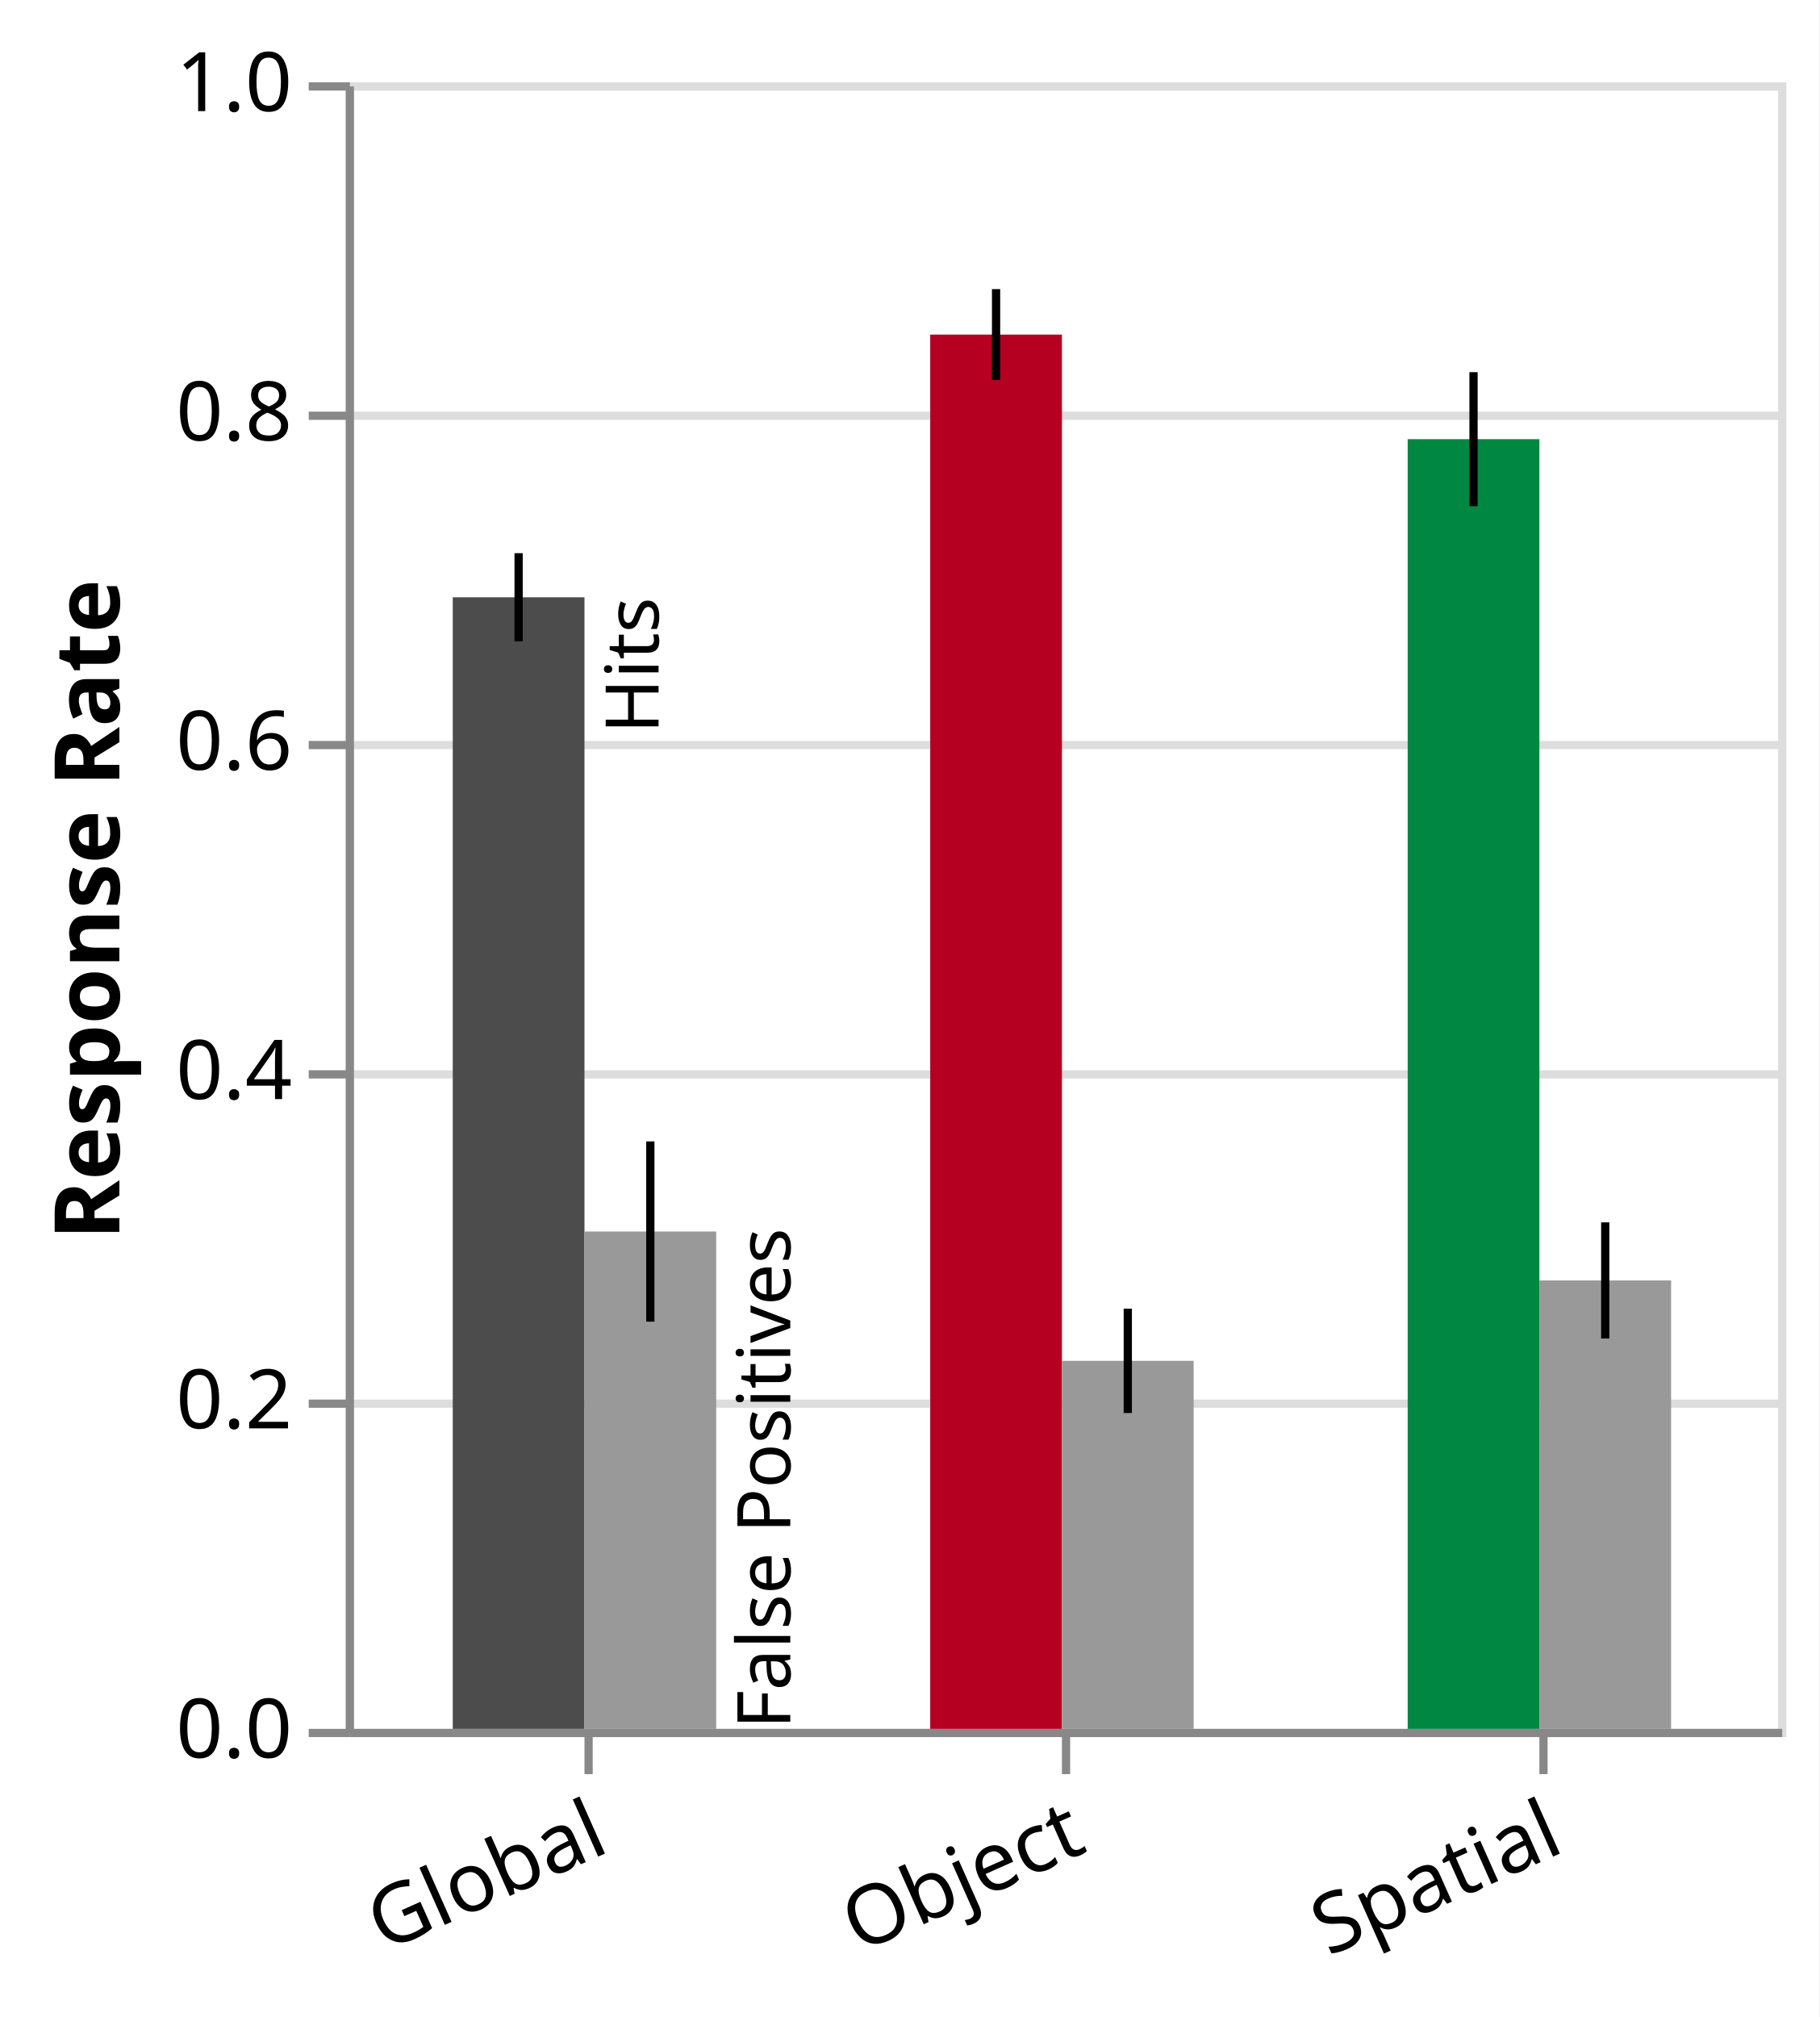
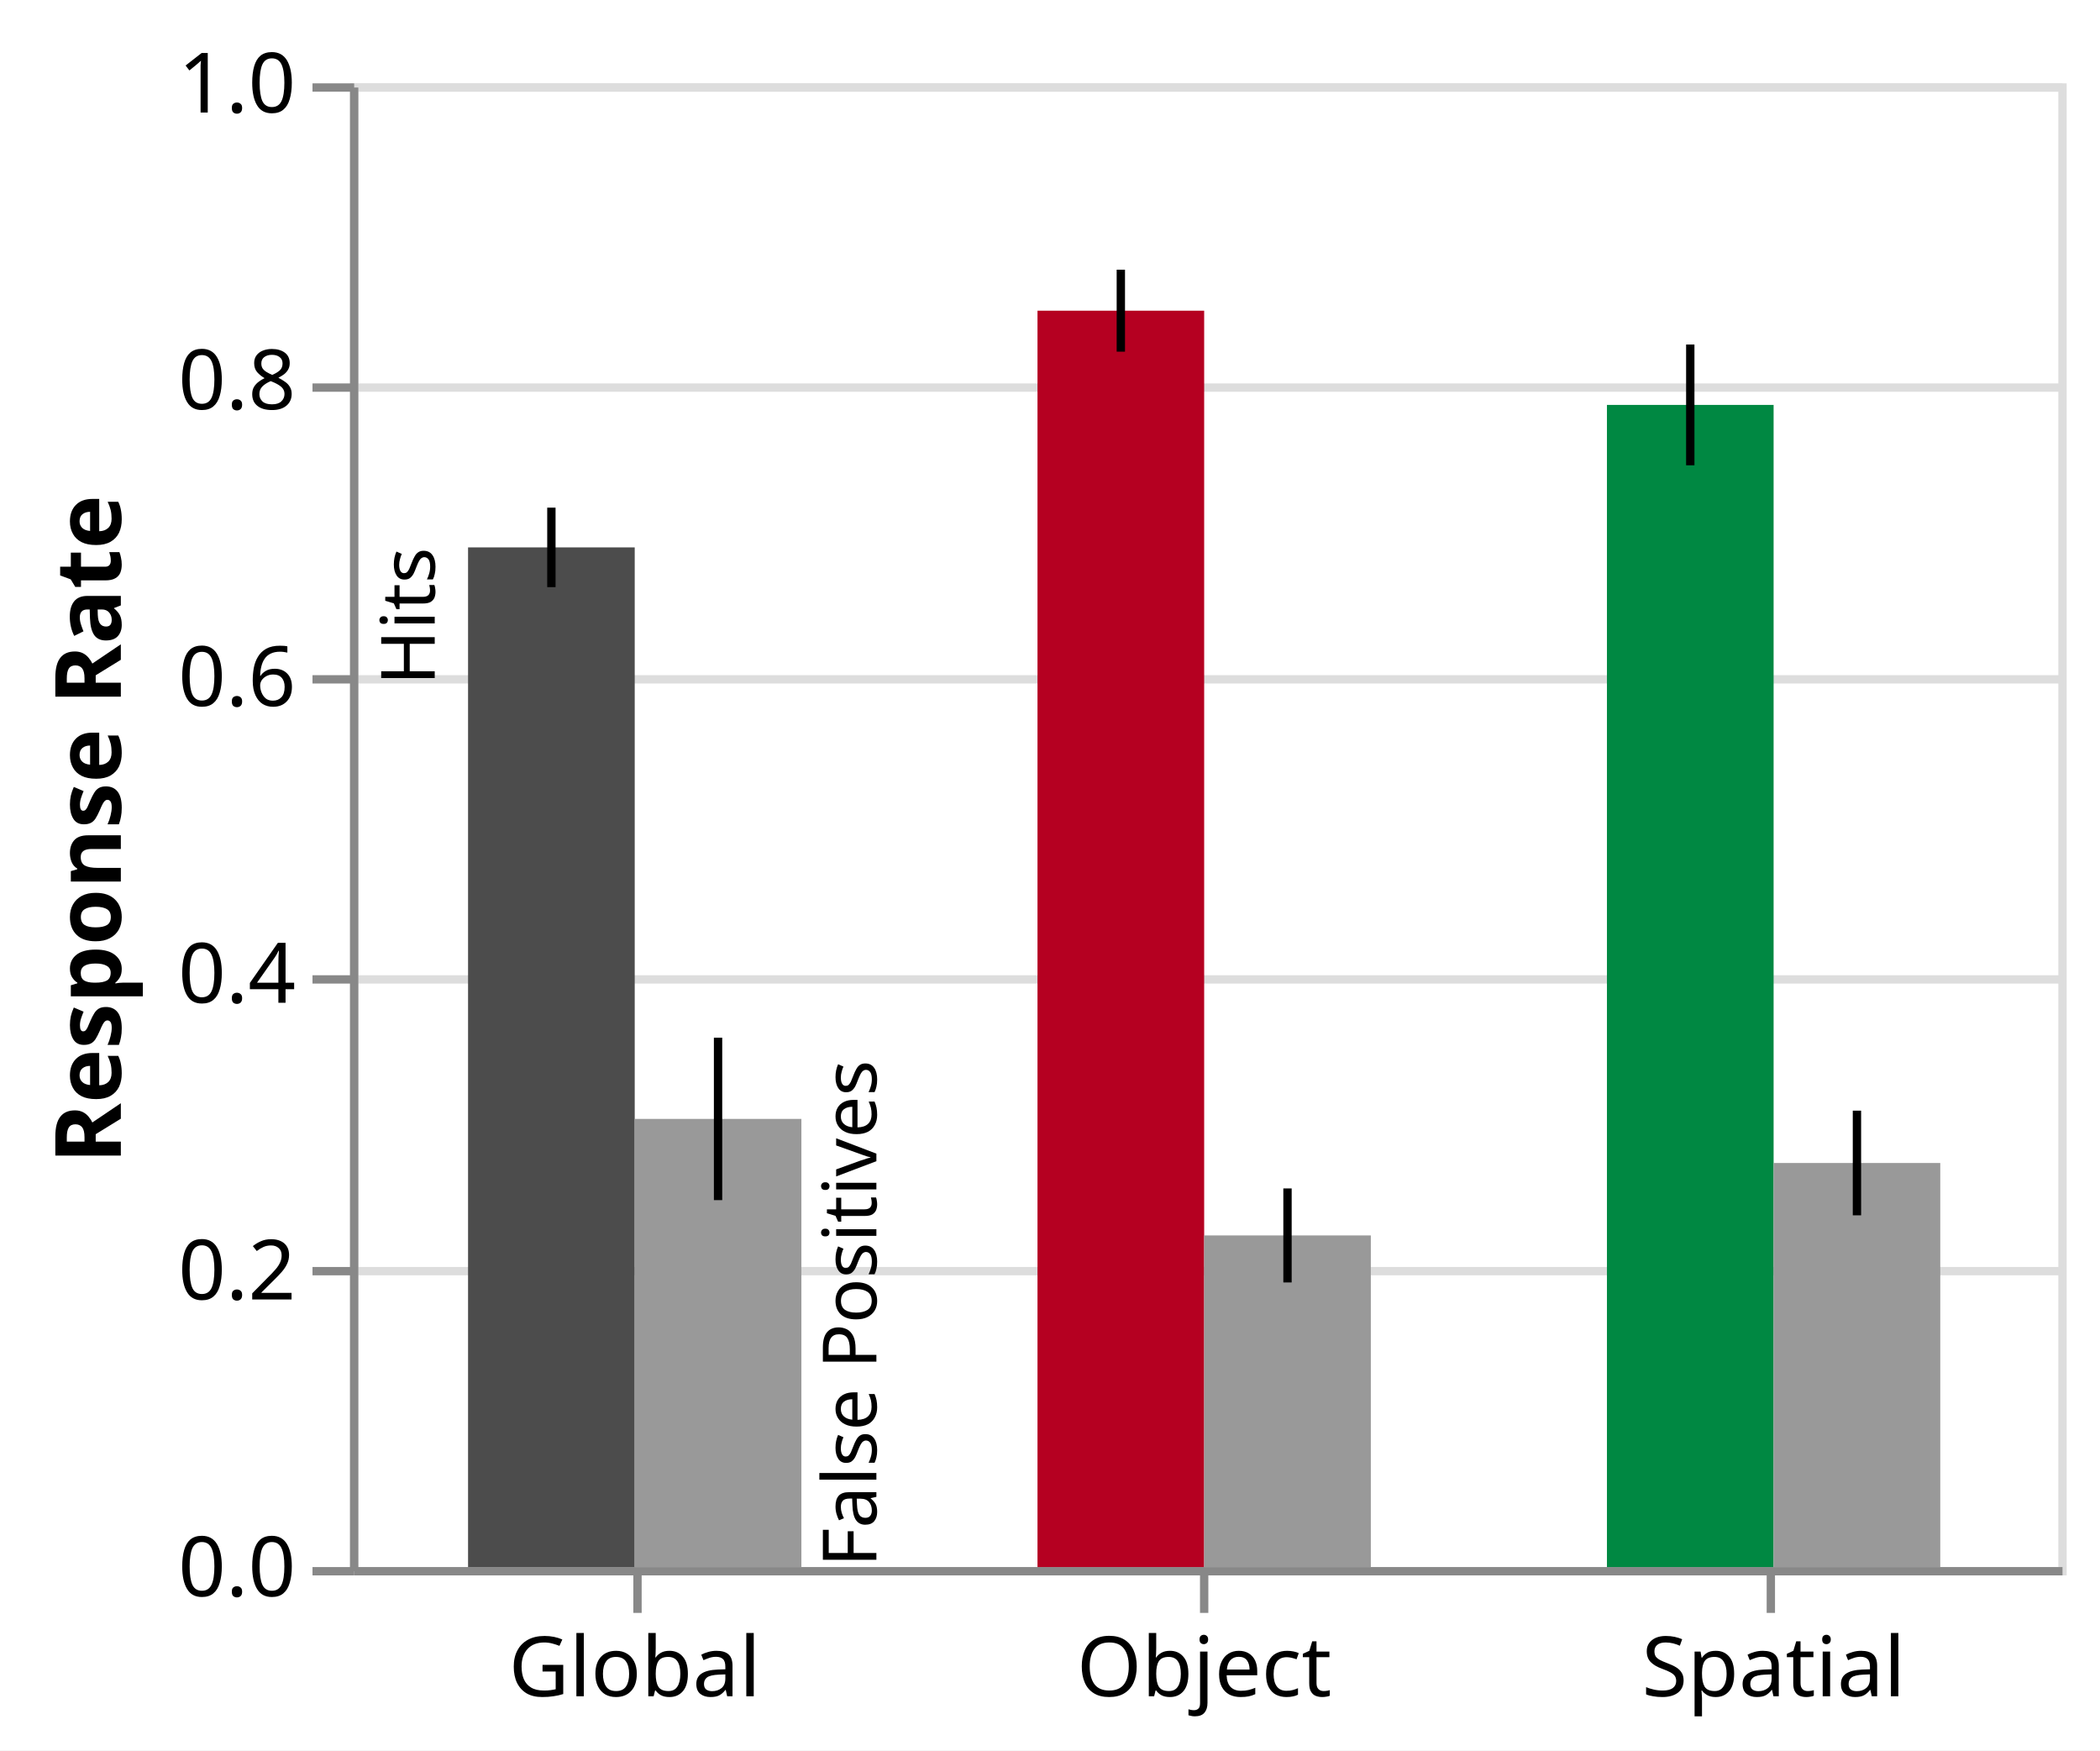
- <svg xmlns="http://www.w3.org/2000/svg" class="marks" width="221" height="245" viewBox="0 0 221 245" version="1.1">
-   <rect width="221" height="245" fill="white" />
+ <svg xmlns="http://www.w3.org/2000/svg" class="marks" width="252" height="210" viewBox="0 0 252 210" version="1.1">
+   <rect width="252" height="210" fill="white" />
  <g fill="none" stroke-miterlimit="10" transform="translate(42,10)">
    <g class="mark-group role-frame root" role="graphics-object" aria-roledescription="group mark container">
      <g transform="translate(0,0)">
-         <path class="background" aria-hidden="true" d="M0.5,0.5h174v200h-174Z" stroke="#ddd" />
+         <path class="background" aria-hidden="true" d="M0.5,0.5h205v178h-205Z" stroke="#ddd" />
        <g>
          <g class="mark-group role-axis" aria-hidden="true">
            <g transform="translate(0.5,0.5)">
              <path class="background" aria-hidden="true" d="M0,0h0v0h0Z" pointer-events="none" />
              <g>
                <g class="mark-rule role-axis-grid" pointer-events="none">
-                   <line transform="translate(0,200)" x2="174" y2="0" stroke="#ddd" stroke-width="1" opacity="1" />
-                   <line transform="translate(0,160)" x2="174" y2="0" stroke="#ddd" stroke-width="1" opacity="1" />
-                   <line transform="translate(0,120)" x2="174" y2="0" stroke="#ddd" stroke-width="1" opacity="1" />
-                   <line transform="translate(0,80)" x2="174" y2="0" stroke="#ddd" stroke-width="1" opacity="1" />
-                   <line transform="translate(0,40)" x2="174" y2="0" stroke="#ddd" stroke-width="1" opacity="1" />
-                   <line transform="translate(0,0)" x2="174" y2="0" stroke="#ddd" stroke-width="1" opacity="1" />
+                   <line transform="translate(0,178)" x2="205" y2="0" stroke="#ddd" stroke-width="1" opacity="1" />
+                   <line transform="translate(0,142)" x2="205" y2="0" stroke="#ddd" stroke-width="1" opacity="1" />
+                   <line transform="translate(0,107)" x2="205" y2="0" stroke="#ddd" stroke-width="1" opacity="1" />
+                   <line transform="translate(0,71)" x2="205" y2="0" stroke="#ddd" stroke-width="1" opacity="1" />
+                   <line transform="translate(0,36)" x2="205" y2="0" stroke="#ddd" stroke-width="1" opacity="1" />
+                   <line transform="translate(0,0)" x2="205" y2="0" stroke="#ddd" stroke-width="1" opacity="1" />
                </g>
              </g>
              <path class="foreground" aria-hidden="true" d="" pointer-events="none" display="none" />
            </g>
          </g>
          <g class="mark-group role-axis" role="graphics-symbol" aria-roledescription="axis" aria-label="X-axis for a discrete scale with 3 values: global, object, spatial">
-             <g transform="translate(0.5,200.5)">
+             <g transform="translate(0.5,178.5)">
              <path class="background" aria-hidden="true" d="M0,0h0v0h0Z" pointer-events="none" />
              <g>
                <g class="mark-rule role-axis-tick" pointer-events="none">
-                   <line transform="translate(29,0)" x2="0" y2="5" stroke="#888" stroke-width="1" opacity="1" />
-                   <line transform="translate(87,0)" x2="0" y2="5" stroke="#888" stroke-width="1" opacity="1" />
-                   <line transform="translate(145,0)" x2="0" y2="5" stroke="#888" stroke-width="1" opacity="1" />
+                   <line transform="translate(34,0)" x2="0" y2="5" stroke="#888" stroke-width="1" opacity="1" />
+                   <line transform="translate(102,0)" x2="0" y2="5" stroke="#888" stroke-width="1" opacity="1" />
+                   <line transform="translate(170,0)" x2="0" y2="5" stroke="#888" stroke-width="1" opacity="1" />
                </g>
                <g class="mark-text role-axis-label" pointer-events="none">
-                   <text text-anchor="end" transform="translate(28.5,7) rotate(336) translate(0,8)" font-family="sans-serif" font-size="10px" fill="#000" opacity="1">Global</text>
-                   <text text-anchor="end" transform="translate(86.5,7) rotate(336) translate(0,8)" font-family="sans-serif" font-size="10px" fill="#000" opacity="1">Object</text>
-                   <text text-anchor="end" transform="translate(144.5,7) rotate(336) translate(0,8)" font-family="sans-serif" font-size="10px" fill="#000" opacity="1">Spatial</text>
+                   <text text-anchor="middle" transform="translate(33.66667,15)" font-family="sans-serif" font-size="10px" fill="#000" opacity="1">Global</text>
+                   <text text-anchor="middle" transform="translate(102,15)" font-family="sans-serif" font-size="10px" fill="#000" opacity="1">Object</text>
+                   <text text-anchor="middle" transform="translate(170.3333,15)" font-family="sans-serif" font-size="10px" fill="#000" opacity="1">Spatial</text>
                </g>
                <g class="mark-rule role-axis-domain" pointer-events="none">
-                   <line transform="translate(0,0)" x2="174" y2="0" stroke="#888" stroke-width="1" opacity="1" />
+                   <line transform="translate(0,0)" x2="205" y2="0" stroke="#888" stroke-width="1" opacity="1" />
                </g>
              </g>
              <path class="foreground" aria-hidden="true" d="" pointer-events="none" display="none" />
            </g>
          </g>
          <g class="mark-group role-axis" role="graphics-symbol" aria-roledescription="axis" aria-label="Y-axis titled 'Response Rate' for a linear scale with values from 0.0 to 1.0">
            <g transform="translate(0.5,0.5)">
              <path class="background" aria-hidden="true" d="M0,0h0v0h0Z" pointer-events="none" />
              <g>
                <g class="mark-rule role-axis-tick" pointer-events="none">
-                   <line transform="translate(0,200)" x2="-5" y2="0" stroke="#888" stroke-width="1" opacity="1" />
-                   <line transform="translate(0,160)" x2="-5" y2="0" stroke="#888" stroke-width="1" opacity="1" />
-                   <line transform="translate(0,120)" x2="-5" y2="0" stroke="#888" stroke-width="1" opacity="1" />
-                   <line transform="translate(0,80)" x2="-5" y2="0" stroke="#888" stroke-width="1" opacity="1" />
-                   <line transform="translate(0,40)" x2="-5" y2="0" stroke="#888" stroke-width="1" opacity="1" />
+                   <line transform="translate(0,178)" x2="-5" y2="0" stroke="#888" stroke-width="1" opacity="1" />
+                   <line transform="translate(0,142)" x2="-5" y2="0" stroke="#888" stroke-width="1" opacity="1" />
+                   <line transform="translate(0,107)" x2="-5" y2="0" stroke="#888" stroke-width="1" opacity="1" />
+                   <line transform="translate(0,71)" x2="-5" y2="0" stroke="#888" stroke-width="1" opacity="1" />
+                   <line transform="translate(0,36)" x2="-5" y2="0" stroke="#888" stroke-width="1" opacity="1" />
                  <line transform="translate(0,0)" x2="-5" y2="0" stroke="#888" stroke-width="1" opacity="1" />
                </g>
                <g class="mark-text role-axis-label" pointer-events="none">
-                   <text text-anchor="end" transform="translate(-7,203)" font-family="sans-serif" font-size="10px" fill="#000" opacity="1">0.0</text>
-                   <text text-anchor="end" transform="translate(-7,163)" font-family="sans-serif" font-size="10px" fill="#000" opacity="1">0.2</text>
-                   <text text-anchor="end" transform="translate(-7,123)" font-family="sans-serif" font-size="10px" fill="#000" opacity="1">0.4</text>
-                   <text text-anchor="end" transform="translate(-7,83)" font-family="sans-serif" font-size="10px" fill="#000" opacity="1">0.6</text>
-                   <text text-anchor="end" transform="translate(-7,43)" font-family="sans-serif" font-size="10px" fill="#000" opacity="1">0.8</text>
+                   <text text-anchor="end" transform="translate(-7,181)" font-family="sans-serif" font-size="10px" fill="#000" opacity="1">0.0</text>
+                   <text text-anchor="end" transform="translate(-7,145.4)" font-family="sans-serif" font-size="10px" fill="#000" opacity="1">0.2</text>
+                   <text text-anchor="end" transform="translate(-7,109.8)" font-family="sans-serif" font-size="10px" fill="#000" opacity="1">0.4</text>
+                   <text text-anchor="end" transform="translate(-7,74.2)" font-family="sans-serif" font-size="10px" fill="#000" opacity="1">0.6</text>
+                   <text text-anchor="end" transform="translate(-7,38.6)" font-family="sans-serif" font-size="10px" fill="#000" opacity="1">0.8</text>
                  <text text-anchor="end" transform="translate(-7,3)" font-family="sans-serif" font-size="10px" fill="#000" opacity="1">1.0</text>
                </g>
                <g class="mark-rule role-axis-domain" pointer-events="none">
-                   <line transform="translate(0,200)" x2="0" y2="-200" stroke="#888" stroke-width="1" opacity="1" />
+                   <line transform="translate(0,178)" x2="0" y2="-178" stroke="#888" stroke-width="1" opacity="1" />
                </g>
                <g class="mark-text role-axis-title" pointer-events="none">
-                   <text text-anchor="middle" transform="translate(-26,100) rotate(-90) translate(0,-2)" font-family="sans-serif" font-size="11px" font-weight="bold" fill="#000" opacity="1">Response Rate</text>
+                   <text text-anchor="middle" transform="translate(-26,89) rotate(-90) translate(0,-2)" font-family="sans-serif" font-size="11px" font-weight="bold" fill="#000" opacity="1">Response Rate</text>
                </g>
              </g>
              <path class="foreground" aria-hidden="true" d="" pointer-events="none" display="none" />
            </g>
          </g>
          <g class="mark-rect role-mark layer_0_marks" role="graphics-object" aria-roledescription="rect mark container">
-             <path aria-label=": global; Response Rate: 0.687244152047; condition: global" role="graphics-symbol" aria-roledescription="bar" d="M13,62.551h16v137.449h-16Z" fill="#4C4C4C" />
-             <path aria-label=": spatial; Response Rate: 0.783274853801; condition: spatial" role="graphics-symbol" aria-roledescription="bar" d="M129,43.345h16v156.655h-16Z" fill="#008842" />
-             <path aria-label=": object; Response Rate: 0.846783625731; condition: object" role="graphics-symbol" aria-roledescription="bar" d="M71,30.643h16v169.357h-16Z" fill="#B50021" />
+             <path aria-label=": global; Response Rate: 0.687244152047; condition: global" role="graphics-symbol" aria-roledescription="bar" d="M14.167,55.671h20v122.329h-20Z" fill="#4C4C4C" />
+             <path aria-label=": spatial; Response Rate: 0.783274853801; condition: spatial" role="graphics-symbol" aria-roledescription="bar" d="M150.833,38.577h20v139.423h-20Z" fill="#008842" />
+             <path aria-label=": object; Response Rate: 0.846783625731; condition: object" role="graphics-symbol" aria-roledescription="bar" d="M82.5,27.273h20v150.727h-20Z" fill="#B50021" />
          </g>
          <g class="mark-rect role-mark layer_1_marks" role="graphics-object" aria-roledescription="rect mark container">
-             <path aria-label=": global; pmean: 0.302046783626" role="graphics-symbol" aria-roledescription="bar" d="M29,139.591h16v60.409h-16Z" fill="#999999" />
-             <path aria-label=": spatial; pmean: 0.272339181287" role="graphics-symbol" aria-roledescription="bar" d="M145,145.532h16v54.468h-16Z" fill="#999999" />
-             <path aria-label=": object; pmean: 0.22350877193" role="graphics-symbol" aria-roledescription="bar" d="M87,155.298h16v44.702h-16Z" fill="#999999" />
+             <path aria-label=": global; pmean: 0.302046783626" role="graphics-symbol" aria-roledescription="bar" d="M34.167,124.236h20v53.764h-20Z" fill="#999999" />
+             <path aria-label=": spatial; pmean: 0.272339181287" role="graphics-symbol" aria-roledescription="bar" d="M170.833,129.524h20v48.476h-20Z" fill="#999999" />
+             <path aria-label=": object; pmean: 0.22350877193" role="graphics-symbol" aria-roledescription="bar" d="M102.5,138.215h20v39.785h-20Z" fill="#999999" />
          </g>
          <g class="mark-rule role-mark layer_2_marks" role="graphics-object" aria-roledescription="rule mark container">
-             <line aria-label=": 0.714031880418; lower: 0.660456423676" role="graphics-symbol" aria-roledescription="rule mark" transform="translate(21,57.19362)" x2="0" y2="10.715" stroke="black" />
-             <line aria-label=": 0.823970654401; lower: 0.742579053201" role="graphics-symbol" aria-roledescription="rule mark" transform="translate(137,35.20587)" x2="0" y2="16.278" stroke="black" />
-             <line aria-label=": 0.874408444311; lower: 0.819158807151" role="graphics-symbol" aria-roledescription="rule mark" transform="translate(79,25.11831)" x2="0" y2="11.05" stroke="black" />
+             <line aria-label=": 0.714031880418; lower: 0.660456423676" role="graphics-symbol" aria-roledescription="rule mark" transform="translate(24.16667,50.90233)" x2="0" y2="9.536" stroke="black" />
+             <line aria-label=": 0.823970654401; lower: 0.742579053201" role="graphics-symbol" aria-roledescription="rule mark" transform="translate(160.8333,31.33322)" x2="0" y2="14.488" stroke="black" />
+             <line aria-label=": 0.874408444311; lower: 0.819158807151" role="graphics-symbol" aria-roledescription="rule mark" transform="translate(92.5,22.3553)" x2="0" y2="9.834" stroke="black" />
          </g>
          <g class="mark-rule role-mark layer_3_marks" role="graphics-object" aria-roledescription="rule mark container">
-             <line aria-label=": 0.35678203728; lower: 0.247311529972" role="graphics-symbol" aria-roledescription="rule mark" transform="translate(37,128.6436)" x2="0" y2="21.894" stroke="black" />
-             <line aria-label=": 0.307611829123; lower: 0.23706653345" role="graphics-symbol" aria-roledescription="rule mark" transform="translate(153,138.4776)" x2="0" y2="14.109" stroke="black" />
-             <line aria-label=": 0.255187634981; lower: 0.191829908879" role="graphics-symbol" aria-roledescription="rule mark" transform="translate(95,148.9625)" x2="0" y2="12.672" stroke="black" />
+             <line aria-label=": 0.35678203728; lower: 0.247311529972" role="graphics-symbol" aria-roledescription="rule mark" transform="translate(44.16667,114.4928)" x2="0" y2="19.486" stroke="black" />
+             <line aria-label=": 0.307611829123; lower: 0.23706653345" role="graphics-symbol" aria-roledescription="rule mark" transform="translate(180.8333,123.2451)" x2="0" y2="12.557" stroke="black" />
+             <line aria-label=": 0.255187634981; lower: 0.191829908879" role="graphics-symbol" aria-roledescription="rule mark" transform="translate(112.5,132.5766)" x2="0" y2="11.278" stroke="black" />
          </g>
          <g class="mark-text role-mark layer_4_marks" role="graphics-object" aria-roledescription="text mark container">
-             <text aria-label=": global; Mean of pmean: 0.687244152047" role="graphics-symbol" aria-roledescription="text mark" text-anchor="end" transform="translate(29,62.55117) rotate(-90) translate(0,9)" font-family="sans-serif" font-size="9px" fill="black">Hits</text>
+             <text aria-label=": global; Mean of pmean: 0.687244152047" role="graphics-symbol" aria-roledescription="text mark" text-anchor="end" transform="translate(34.16667,55.67054) rotate(-90) translate(0,-24)" font-family="sans-serif" font-size="9px" fill="black">Hits</text>
          </g>
          <g class="mark-text role-mark layer_5_marks" role="graphics-object" aria-roledescription="text mark container">
-             <text aria-label=": global" role="graphics-symbol" aria-roledescription="text mark" text-anchor="start" transform="translate(29,200) rotate(-90) translate(0,25)" font-family="sans-serif" font-size="9px" fill="black">False Positives</text>
+             <text aria-label=": global" role="graphics-symbol" aria-roledescription="text mark" text-anchor="start" transform="translate(34.16667,178) rotate(-90) translate(0,29)" font-family="sans-serif" font-size="9px" fill="black">False Positives</text>
          </g>
        </g>
        <path class="foreground" aria-hidden="true" d="" display="none" />
      </g>
    </g>
  </g>
</svg>
